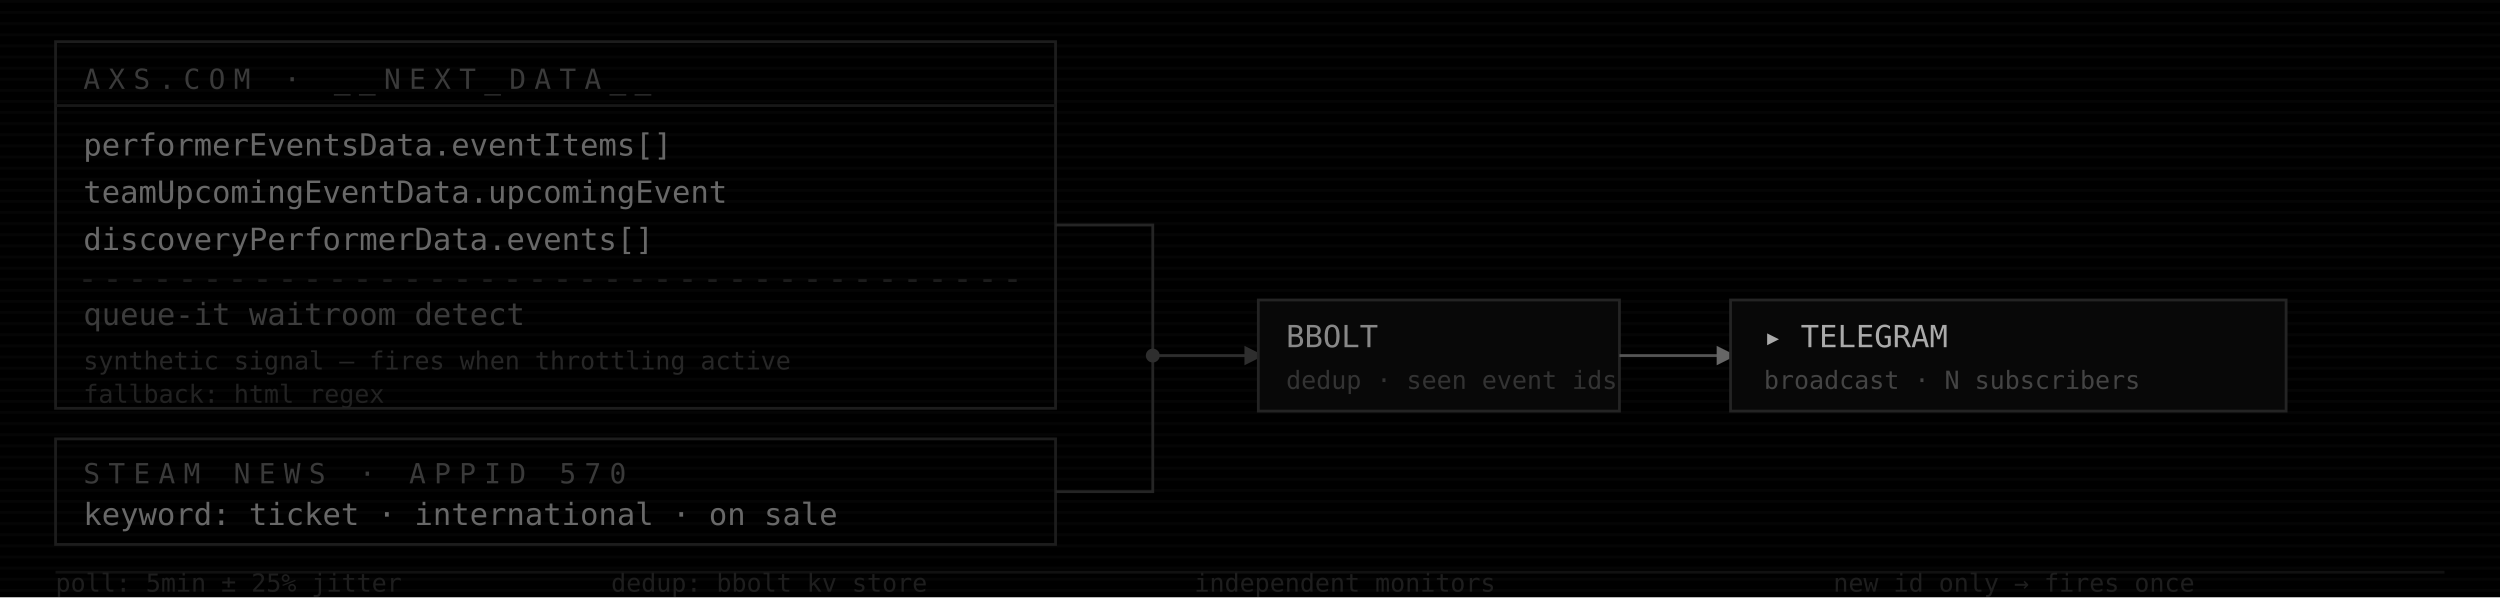
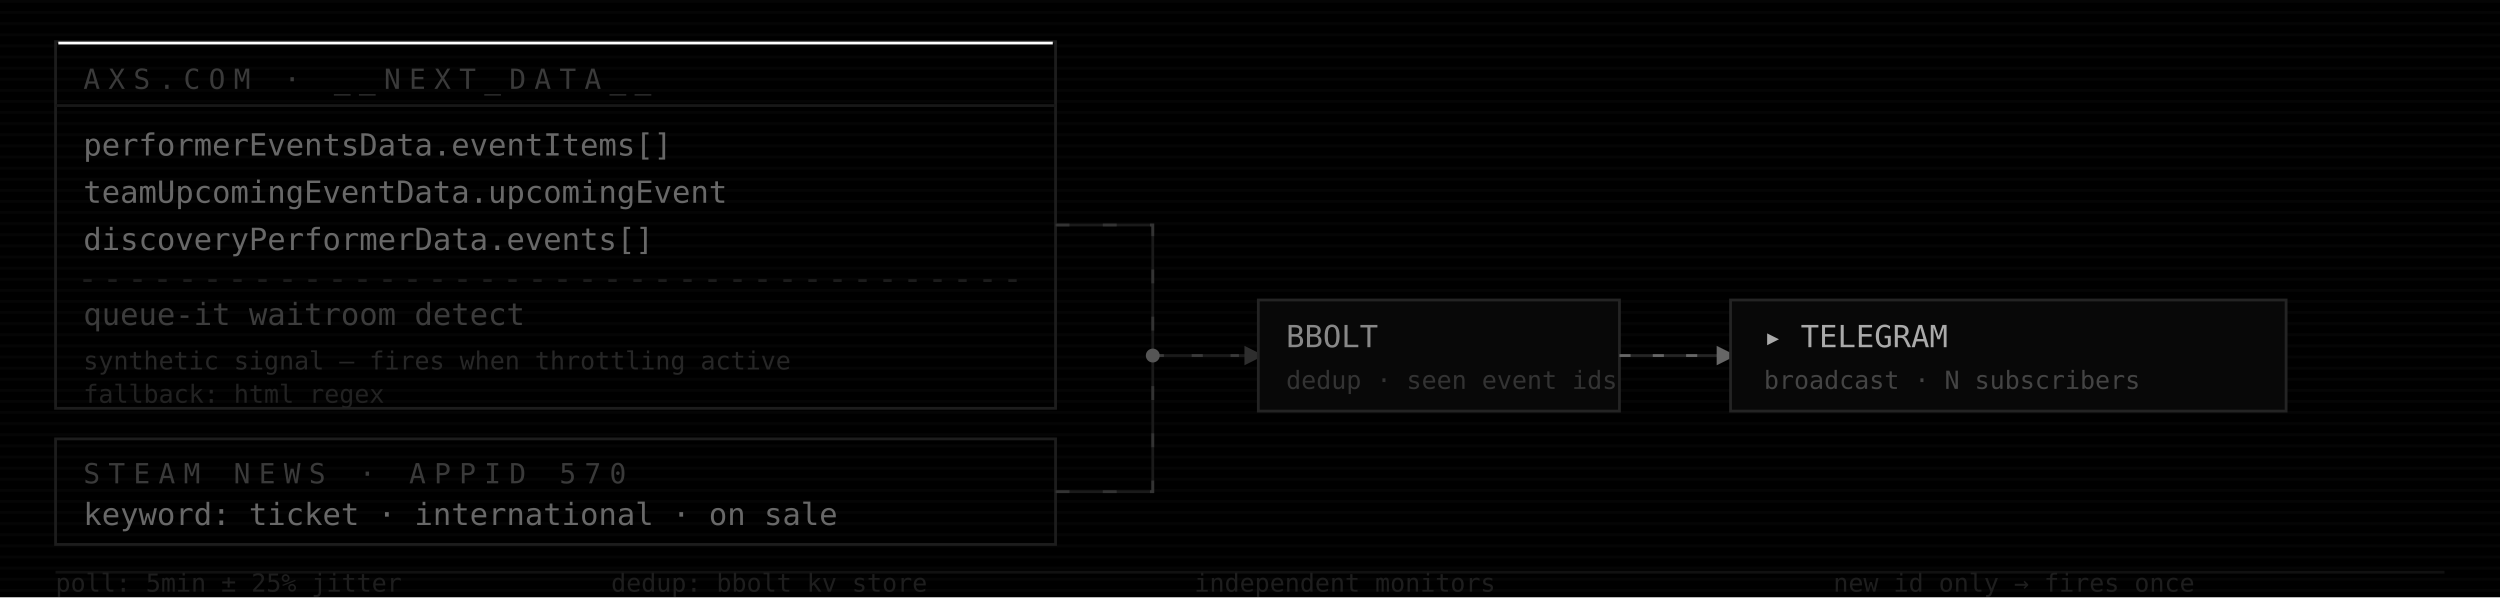
<svg xmlns="http://www.w3.org/2000/svg" viewBox="0 0 900 215" width="900" height="215">
  <rect width="900" height="215" fill="#000" />
  <defs>
    <pattern id="scan" x="0" y="0" width="900" height="4" patternUnits="userSpaceOnUse">
      <rect width="900" height="1" fill="rgba(255,255,255,0.022)" />
    </pattern>
    <marker id="a1" markerWidth="7" markerHeight="7" refX="5" refY="3.5" orient="auto">
      <path d="M0,0 L0,7 L7,3.5 z" fill="#2e2e2e" />
    </marker>
    <marker id="a2" markerWidth="7" markerHeight="7" refX="5" refY="3.5" orient="auto">
      <path d="M0,0 L0,7 L7,3.5 z" fill="#666" />
    </marker>
+     <style>
+       /* ── 15s master loop: sequential block reveal ── */
+       .g-axs  { animation: gaxs  15s linear infinite }
+       .g-stm  { animation: gstm  15s linear infinite }
+       .g-rt   { animation: grt   15s linear infinite }
+       .g-bb   { animation: gbb   15s linear infinite }
+       .g-bta  { animation: gbta  15s linear infinite }
+       .g-tg   { animation: gtg   15s linear infinite }
+       .g-meta { animation: gmeta 15s linear infinite }
+ 
+       @keyframes gaxs  { 0%,3%  {opacity:0} 8%,74%  {opacity:1} 80%,100%{opacity:0} }
+       @keyframes gstm  { 0%,10% {opacity:0} 15%,74% {opacity:1} 80%,100%{opacity:0} }
+       @keyframes grt   { 0%,17% {opacity:0} 22%,74% {opacity:1} 80%,100%{opacity:0} }
+       @keyframes gbb   { 0%,22% {opacity:0} 27%,74% {opacity:1} 80%,100%{opacity:0} }
+       @keyframes gbta  { 0%,27% {opacity:0} 31%,74% {opacity:1} 80%,100%{opacity:0} }
+       @keyframes gtg   { 0%,31% {opacity:0} 36%,74% {opacity:1} 80%,100%{opacity:0} }
+       @keyframes gmeta { 0%,36% {opacity:0} 41%,74% {opacity:1} 80%,100%{opacity:0} }
+ 
+       /* ── marching data packets on wires ── */
+       .march-axs { stroke-dasharray:5,12; animation:march    2.2s linear infinite }
+       .march-stm { stroke-dasharray:5,12; animation:march    2.7s linear infinite }
+       .march-jb  { stroke-dasharray:4,10; animation:march-jb 1.8s linear infinite }
+       .march-bt  { stroke-dasharray:4,8;  animation:march-bt 1.1s linear infinite }
+ 
+       @keyframes march    { from{stroke-dashoffset:0} to{stroke-dashoffset:-17} }
+       @keyframes march-jb { from{stroke-dashoffset:0} to{stroke-dashoffset:-14} }
+       @keyframes march-bt { from{stroke-dashoffset:0} to{stroke-dashoffset:-12} }
+ 
+       /* ── junction dot pulse (inside .g-rt, multiplies with group opacity) ── */
+       .j-dot { animation: jpulse 2.1s ease-in-out infinite }
+       @keyframes jpulse { 0%,100%{opacity:0.35} 50%{opacity:1} }
+ 
+       /* ── AXS scan sweep ── */
+       .axs-sw { animation: axssweep 3.8s linear infinite }
+       @keyframes axssweep {
+         0%   { transform: translateY(0px);   opacity: 0.07 }
+         95%  { transform: translateY(132px); opacity: 0.07 }
+         100% { transform: translateY(132px); opacity: 0    }
+       }
+ 
+       /* ── JSON source pings: three independent prime-ish cycles ── */
+       .src1 { animation: pg1 4s  linear infinite }
+       .src2 { animation: pg2 5s  linear infinite }
+       .src3 { animation: pg3 4.5s linear infinite }
+       @keyframes pg1 { 0%,20%{opacity:0.5} 25%{opacity:1} 28%{opacity:0.5} 100%{opacity:0.5} }
+       @keyframes pg2 { 0%,55%{opacity:0.5} 60%{opacity:1} 63%{opacity:0.5} 100%{opacity:0.5} }
+       @keyframes pg3 { 0%,75%{opacity:0.5} 80%{opacity:1} 83%{opacity:0.5} 100%{opacity:0.5} }
+ 
+       /* ── steam keyword ping ── */
+       .stm-ping { animation: stmpg 6s linear infinite }
+       @keyframes stmpg { 0%,60%{opacity:0.55} 65%{opacity:1} 68%{opacity:0.55} 100%{opacity:0.55} }
+ 
+       /* ── telegram ▸ pulse ── */
+       .tg-tick { animation: tgtick 2.8s ease-in-out infinite }
+       @keyframes tgtick { 0%,100%{opacity:0.5} 50%{opacity:1} }
+     </style>
  </defs>
  <rect width="900" height="215" fill="url(#scan)" />
-   <rect x="20" y="15" width="360" height="132" fill="none" stroke="#1d1d1d" stroke-width="1" />
-   <text x="30" y="32" font-family="monospace" font-size="10" fill="#3a3a3a" letter-spacing="3">AXS.COM · __NEXT_DATA__</text>
-   <line x1="20" y1="38" x2="380" y2="38" stroke="#181818" stroke-width="1" />
-   <text x="30" y="56" font-family="monospace" font-size="11" fill="#686868">performerEventsData.eventItems[]</text>
-   <text x="30" y="73" font-family="monospace" font-size="11" fill="#686868">teamUpcomingEventData.upcomingEvent</text>
-   <text x="30" y="90" font-family="monospace" font-size="11" fill="#686868">discoveryPerformerData.events[]</text>
-   <line x1="30" y1="101" x2="370" y2="101" stroke="#1c1c1c" stroke-width="1" stroke-dasharray="3,6" />
-   <text x="30" y="117" font-family="monospace" font-size="11" fill="#3c3c3c">queue-it waitroom detect</text>
-   <text x="30" y="133" font-family="monospace" font-size="9" fill="#272727">synthetic signal — fires when throttling active</text>
-   <text x="30" y="145" font-family="monospace" font-size="9" fill="#222">fallback: html regex</text>
-   <rect x="20" y="158" width="360" height="38" fill="none" stroke="#1d1d1d" stroke-width="1" />
-   <text x="30" y="174" font-family="monospace" font-size="10" fill="#3a3a3a" letter-spacing="3">STEAM NEWS · APPID 570</text>
-   <text x="30" y="189" font-family="monospace" font-size="11" fill="#686868">keyword: ticket · international · on sale</text>
-   <path d="M380,81 H415 V128" fill="none" stroke="#252525" stroke-width="1" />
-   <path d="M380,177 H415 V128" fill="none" stroke="#252525" stroke-width="1" />
-   <circle cx="415" cy="128" r="2.5" fill="#2e2e2e" />
-   <line x1="415" y1="128" x2="453" y2="128" stroke="#2e2e2e" stroke-width="1" marker-end="url(#a1)" />
-   <rect x="453" y="108" width="130" height="40" fill="#080808" stroke="#242424" stroke-width="1" />
-   <text x="463" y="125" font-family="monospace" font-size="11" fill="#888">BBOLT</text>
-   <text x="463" y="140" font-family="monospace" font-size="9" fill="#333">dedup · seen event ids</text>
-   <line x1="583" y1="128" x2="623" y2="128" stroke="#555" stroke-width="1" marker-end="url(#a2)" />
-   <rect x="623" y="108" width="200" height="40" fill="#080808" stroke="#242424" stroke-width="1" />
-   <text x="635" y="125" font-family="monospace" font-size="11" fill="#aaa">▸ TELEGRAM</text>
-   <text x="635" y="140" font-family="monospace" font-size="9" fill="#444">broadcast · N subscribers</text>
-   <line x1="20" y1="206" x2="880" y2="206" stroke="#111" stroke-width="1" />
-   <text x="20" y="213" font-family="monospace" font-size="9" fill="#1e1e1e">poll: 5min ± 25% jitter</text>
-   <text x="220" y="213" font-family="monospace" font-size="9" fill="#1e1e1e">dedup: bbolt kv store</text>
-   <text x="430" y="213" font-family="monospace" font-size="9" fill="#1e1e1e">independent monitors</text>
-   <text x="660" y="213" font-family="monospace" font-size="9" fill="#1e1e1e">new id only → fires once</text>
+   <g class="g-axs">
+     <rect x="20" y="15" width="360" height="132" fill="none" stroke="#1d1d1d" stroke-width="1" />
+     <text x="30" y="32" font-family="monospace" font-size="10" fill="#3a3a3a" letter-spacing="3">AXS.COM · __NEXT_DATA__</text>
+     <line x1="20" y1="38" x2="380" y2="38" stroke="#181818" stroke-width="1" />
+     <rect class="axs-sw" x="21" y="15" width="358" height="1" fill="white" />
+     <text class="src1" x="30" y="56" font-family="monospace" font-size="11" fill="#686868">performerEventsData.eventItems[]</text>
+     <text class="src2" x="30" y="73" font-family="monospace" font-size="11" fill="#686868">teamUpcomingEventData.upcomingEvent</text>
+     <text class="src3" x="30" y="90" font-family="monospace" font-size="11" fill="#686868">discoveryPerformerData.events[]</text>
+     <line x1="30" y1="101" x2="370" y2="101" stroke="#1c1c1c" stroke-width="1" stroke-dasharray="3,6" />
+     <text x="30" y="117" font-family="monospace" font-size="11" fill="#3c3c3c">queue-it waitroom detect</text>
+     <text x="30" y="133" font-family="monospace" font-size="9" fill="#272727">synthetic signal — fires when throttling active</text>
+     <text x="30" y="145" font-family="monospace" font-size="9" fill="#222">fallback: html regex</text>
+   </g>
+   <g class="g-stm">
+     <rect x="20" y="158" width="360" height="38" fill="none" stroke="#1d1d1d" stroke-width="1" />
+     <text x="30" y="174" font-family="monospace" font-size="10" fill="#3a3a3a" letter-spacing="3">STEAM NEWS · APPID 570</text>
+     <text class="stm-ping" x="30" y="189" font-family="monospace" font-size="11" fill="#686868">keyword: ticket · international · on sale</text>
+   </g>
+   <g class="g-rt">
+     <path d="M380,81 H415 V128" fill="none" stroke="#1a1a1a" stroke-width="1" />
+     <path class="march-axs" d="M380,81 H415 V128" fill="none" stroke="#333" stroke-width="1" />
+     <path d="M380,177 H415 V128" fill="none" stroke="#1a1a1a" stroke-width="1" />
+     <path class="march-stm" d="M380,177 H415 V128" fill="none" stroke="#333" stroke-width="1" />
+     <line x1="415" y1="128" x2="453" y2="128" stroke="#1a1a1a" stroke-width="1" marker-end="url(#a1)" />
+     <line class="march-jb" x1="415" y1="128" x2="446" y2="128" stroke="#3a3a3a" stroke-width="1" />
+     <circle class="j-dot" cx="415" cy="128" r="2.5" fill="#555" />
+   </g>
+   <g class="g-bb">
+     <rect x="453" y="108" width="130" height="40" fill="#080808" stroke="#242424" stroke-width="1" />
+     <text x="463" y="125" font-family="monospace" font-size="11" fill="#888">BBOLT</text>
+     <text x="463" y="140" font-family="monospace" font-size="9" fill="#333">dedup · seen event ids</text>
+   </g>
+   <g class="g-bta">
+     <line x1="583" y1="128" x2="623" y2="128" stroke="#252525" stroke-width="1" marker-end="url(#a2)" />
+     <line class="march-bt" x1="583" y1="128" x2="618" y2="128" stroke="#666" stroke-width="1" />
+   </g>
+   <g class="g-tg">
+     <rect x="623" y="108" width="200" height="40" fill="#080808" stroke="#242424" stroke-width="1" />
+     <text class="tg-tick" x="635" y="125" font-family="monospace" font-size="11" fill="#aaa">▸ TELEGRAM</text>
+     <text x="635" y="140" font-family="monospace" font-size="9" fill="#444">broadcast · N subscribers</text>
+   </g>
+   <g class="g-meta">
+     <line x1="20" y1="206" x2="880" y2="206" stroke="#111" stroke-width="1" />
+     <text x="20" y="213" font-family="monospace" font-size="9" fill="#1e1e1e">poll: 5min ± 25% jitter</text>
+     <text x="220" y="213" font-family="monospace" font-size="9" fill="#1e1e1e">dedup: bbolt kv store</text>
+     <text x="430" y="213" font-family="monospace" font-size="9" fill="#1e1e1e">independent monitors</text>
+     <text x="660" y="213" font-family="monospace" font-size="9" fill="#1e1e1e">new id only → fires once</text>
+   </g>
</svg>
